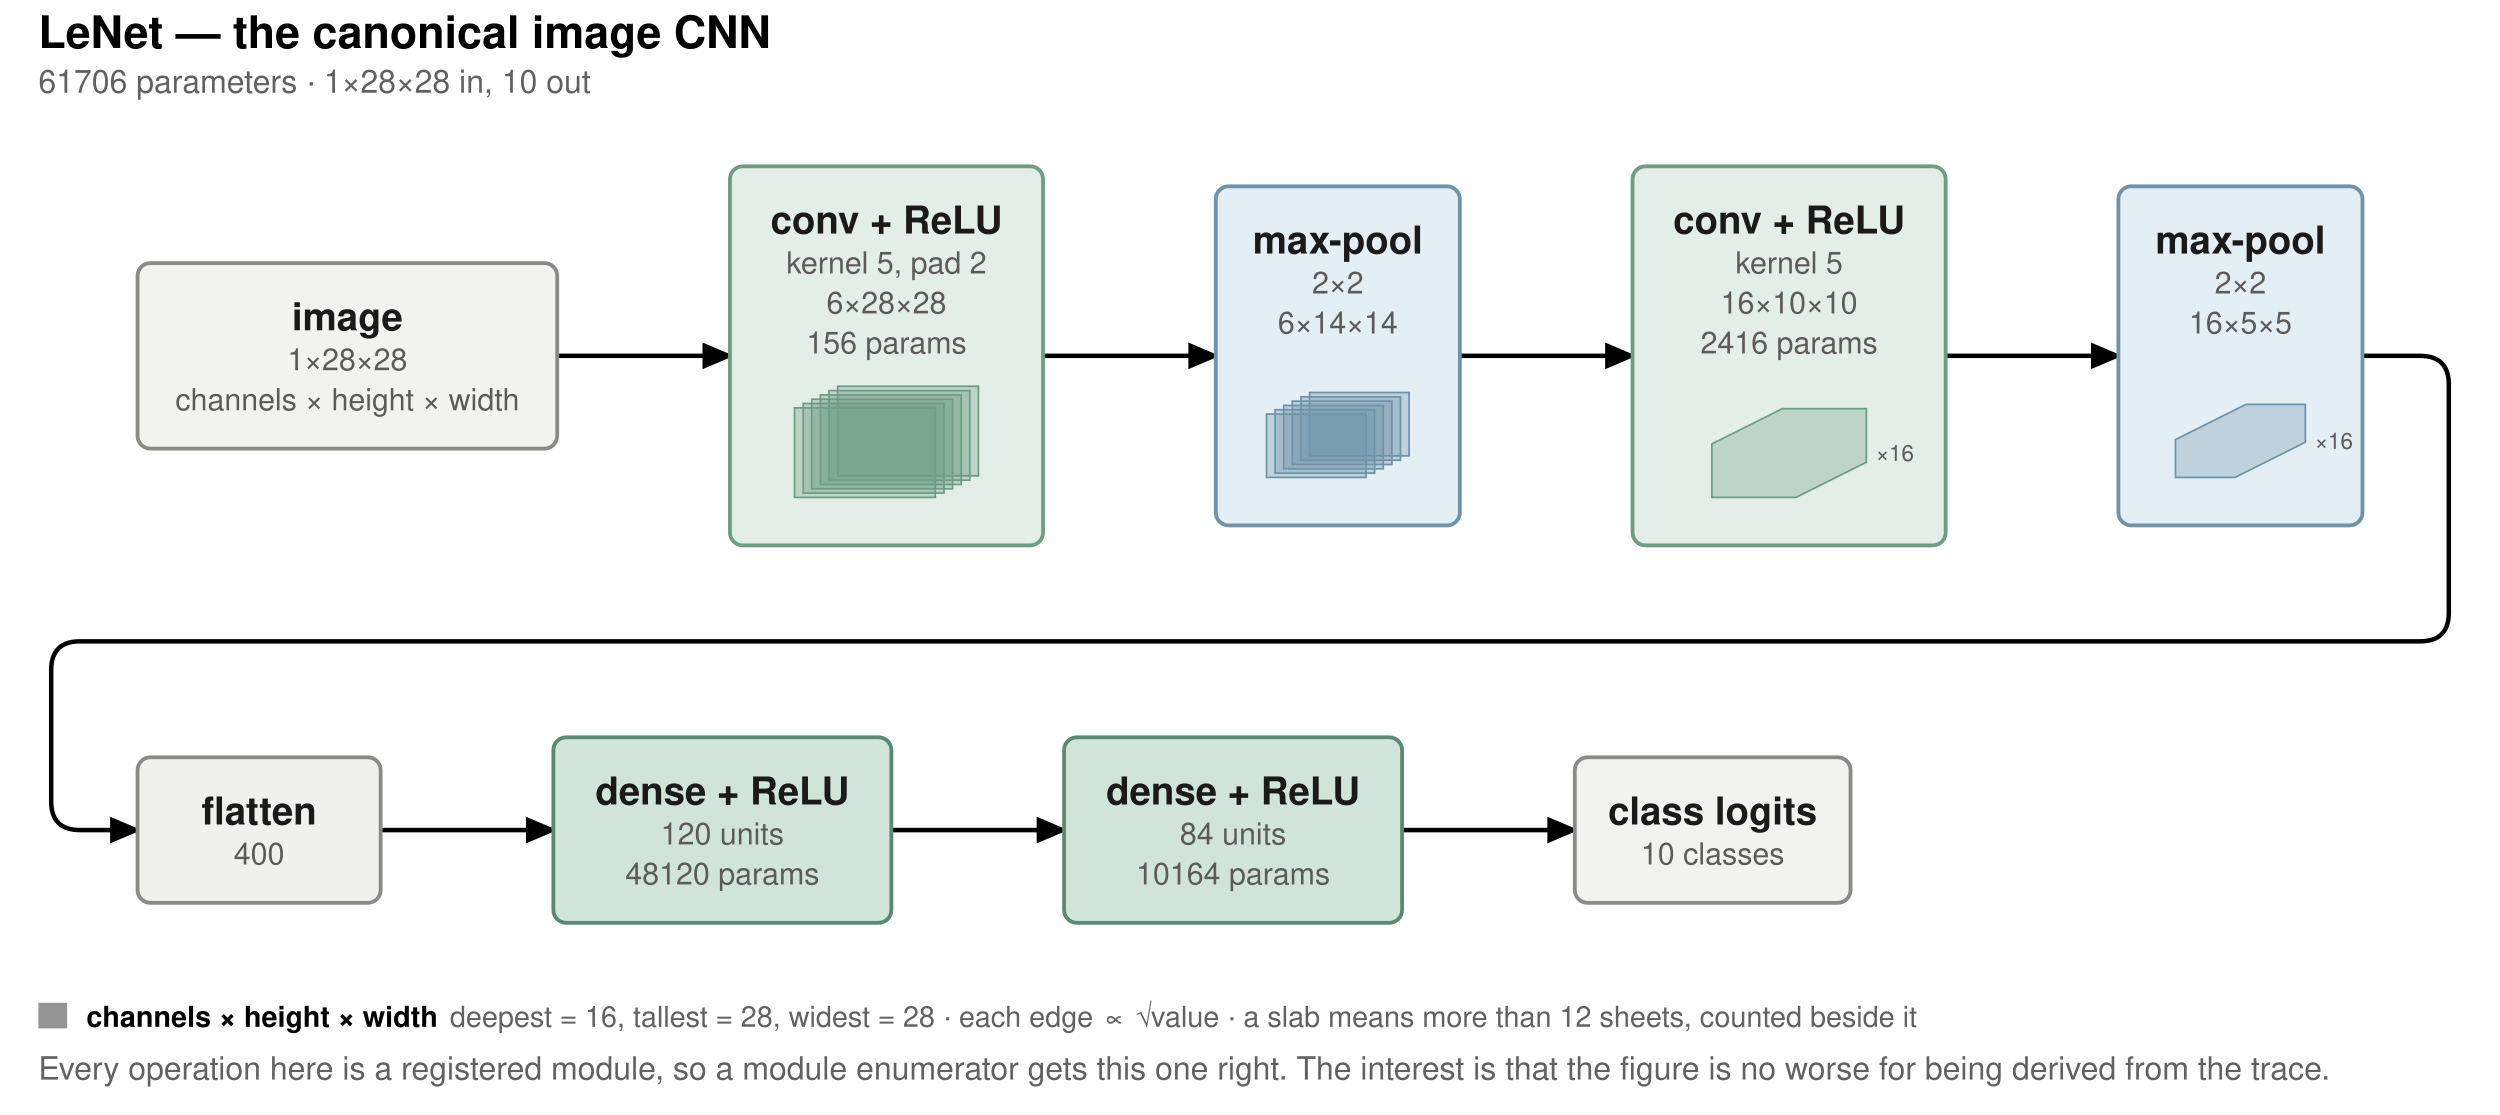
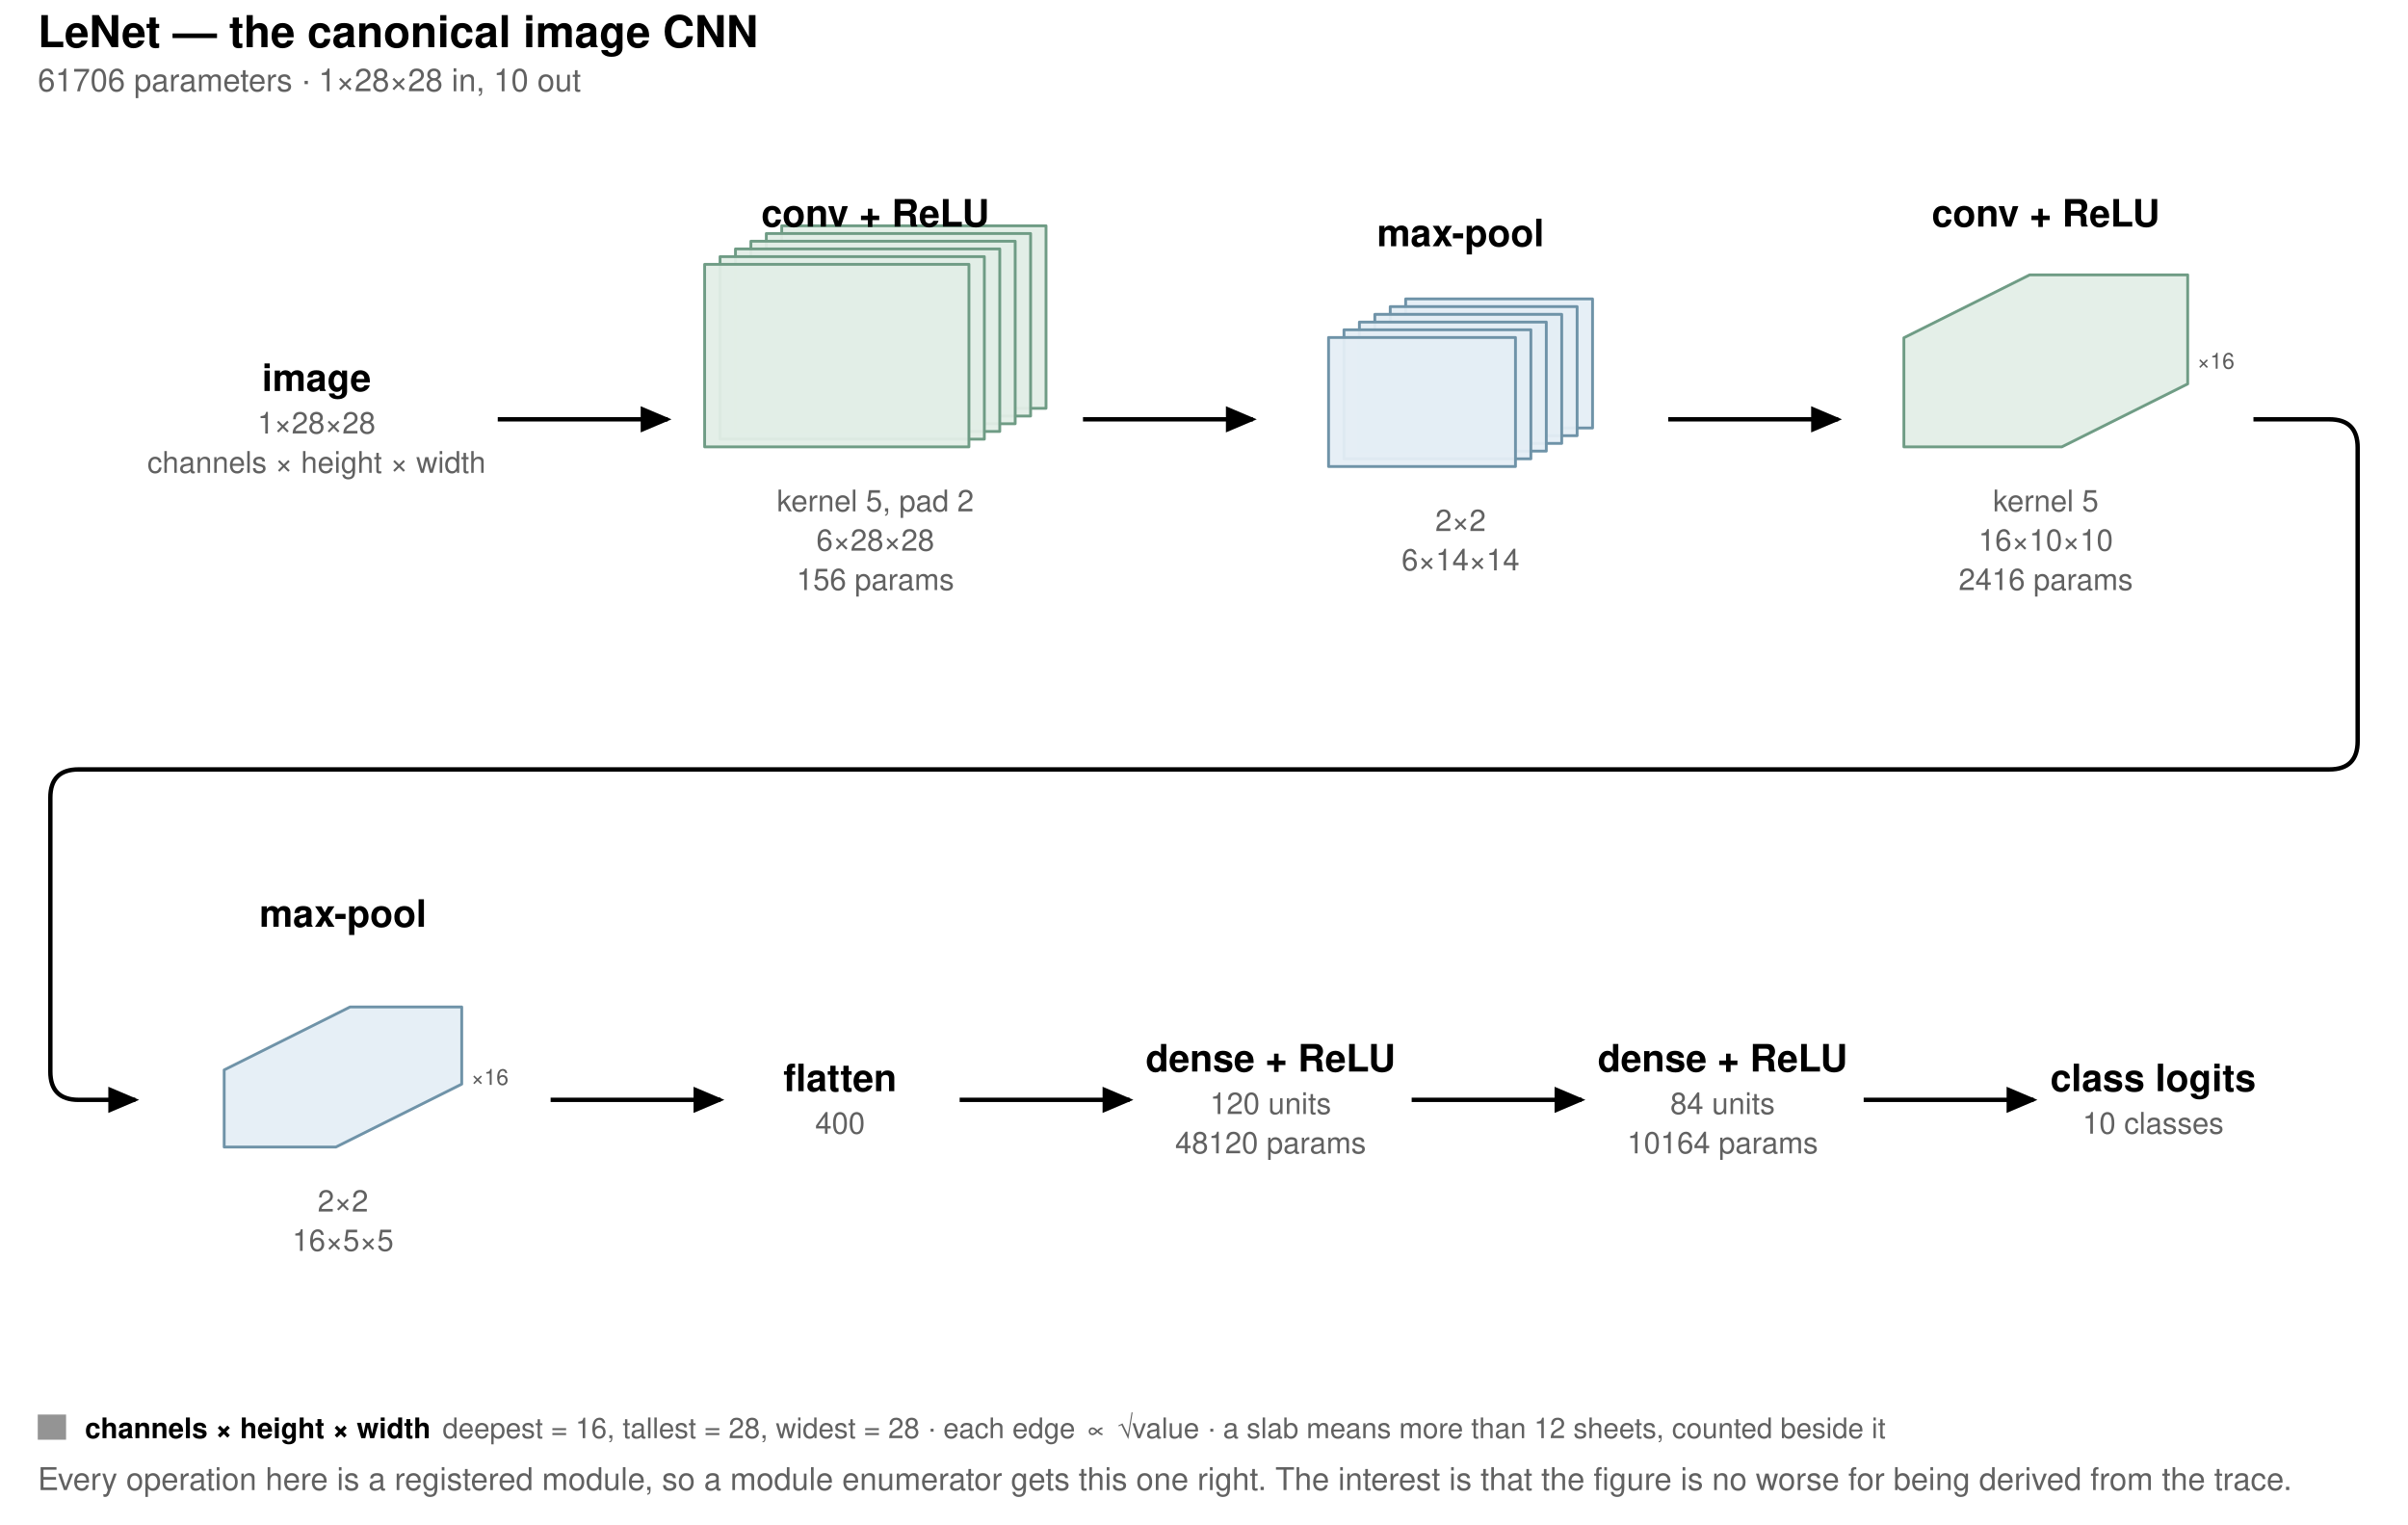
- <svg xmlns="http://www.w3.org/2000/svg" class="draughtsman" role="img" aria-label="LeNet — the canonical image CNN" viewBox="0 0 781.56 348.5" width="781.56" height="348.5">
+ <svg xmlns="http://www.w3.org/2000/svg" class="draughtsman" role="img" aria-label="LeNet — the canonical image CNN" viewBox="0 0 765.32 484.5" width="765.32" height="484.5">
  <defs>
    <marker id="ds-arrow" viewBox="0 0 8 8" refX="7" refY="4" markerWidth="7" markerHeight="7" orient="auto-start-reverse">
      <path d="M0 0.6 L8 4 L0 7.4 Z" style="fill:currentColor" />
    </marker>
  </defs>
  <text class="ds-title" x="12" y="15" style="font-family:Helvetica Neue, Helvetica, Arial, sans-serif;font-size:14px;font-weight:600;fill:currentColor">LeNet — the canonical image CNN</text>
  <text class="ds-subtitle" x="12" y="29" style="font-family:Helvetica Neue, Helvetica, Arial, sans-serif;font-size:10px;fill:currentColor;opacity:0.62">61706 parameters · 1×28×28 in, 10 out</text>
  <g class="ds-body" transform="translate(0 36)">
-     <path class="ds-edge ds-edge-solid" data-from="image" data-to="conv1" d="M174.2 75.25 C201.2 75.25 201.2 75.25 228.2 75.25" style="fill:none;stroke:currentColor;stroke-width:1.4" marker-end="url(#ds-arrow)" />
-     <path class="ds-edge ds-edge-solid" data-from="conv1" data-to="pool1" d="M326.08 75.25 C353.08 75.25 353.08 75.25 380.08 75.25" style="fill:none;stroke:currentColor;stroke-width:1.4" marker-end="url(#ds-arrow)" />
-     <path class="ds-edge ds-edge-solid" data-from="pool1" data-to="conv2" d="M456.38 75.25 C483.38 75.25 483.38 75.25 510.38 75.25" style="fill:none;stroke:currentColor;stroke-width:1.4" marker-end="url(#ds-arrow)" />
-     <path class="ds-edge ds-edge-solid" data-from="conv2" data-to="pool2" d="M608.26 75.25 C635.26 75.25 635.26 75.25 662.26 75.25" style="fill:none;stroke:currentColor;stroke-width:1.4" marker-end="url(#ds-arrow)" />
-     <path class="ds-edge ds-edge-solid" data-from="pool2" data-to="flatten" d="M738.56 75.25 L756.56 75.25 Q765.56 75.25 765.56 84.25 L765.56 155.5 Q765.56 164.5 756.56 164.5 L25 164.5 Q16 164.5 16 173.5 L16 214.5 Q16 223.5 25 223.5 L43 223.5" style="fill:none;stroke:currentColor;stroke-width:1.4" marker-end="url(#ds-arrow)" />
-     <path class="ds-edge ds-edge-solid" data-from="flatten" data-to="fc1" d="M119 223.5 C146 223.5 146 223.5 173 223.5" style="fill:none;stroke:currentColor;stroke-width:1.4" marker-end="url(#ds-arrow)" />
-     <path class="ds-edge ds-edge-solid" data-from="fc1" data-to="fc2" d="M278.66 223.5 C305.66 223.5 305.66 223.5 332.66 223.5" style="fill:none;stroke:currentColor;stroke-width:1.4" marker-end="url(#ds-arrow)" />
-     <path class="ds-edge ds-edge-solid" data-from="fc2" data-to="logits" d="M438.32 223.5 C465.32 223.5 465.32 223.5 492.32 223.5" style="fill:none;stroke:currentColor;stroke-width:1.4" marker-end="url(#ds-arrow)" />
-     <g class="ds-stage ds-kind-input" data-stage="image">
-       <rect x="43" y="46.25" width="131.2" height="58" rx="4" style="fill:#f2f2f0;stroke:#8a8a86;stroke-width:1.2" />
-       <text x="108.6" y="67.25" text-anchor="middle" style="font-family:Helvetica Neue, Helvetica, Arial, sans-serif;font-size:12.0px;font-weight:600;fill:#1a1a1a">image</text>
-       <text x="108.6" y="79.75" text-anchor="middle" style="font-family:Helvetica Neue, Helvetica, Arial, sans-serif;font-size:9.5px;fill:#5b5b5b">1×28×28</text>
-       <text x="108.6" y="92.25" text-anchor="middle" style="font-family:Helvetica Neue, Helvetica, Arial, sans-serif;font-size:9.5px;fill:#5b5b5b">channels × height × width</text>
+     <path class="ds-edge ds-edge-solid" data-from="image" data-to="conv1" d="M158.2 97.25 C185.2 97.25 185.2 97.25 212.2 97.25" style="fill:none;stroke:currentColor;stroke-width:1.4" marker-end="url(#ds-arrow)" />
+     <path class="ds-edge ds-edge-solid" data-from="conv1" data-to="pool1" d="M344.2 97.25 C371.2 97.25 371.2 97.25 398.2 97.25" style="fill:none;stroke:currentColor;stroke-width:1.4" marker-end="url(#ds-arrow)" />
+     <path class="ds-edge ds-edge-solid" data-from="pool1" data-to="conv2" d="M530.2 97.25 C557.2 97.25 557.2 97.25 584.2 97.25" style="fill:none;stroke:currentColor;stroke-width:1.4" marker-end="url(#ds-arrow)" />
+     <path class="ds-edge ds-edge-solid" data-from="conv2" data-to="pool2" d="M716.2 97.25 L740.32 97.25 Q749.32 97.25 749.32 106.25 L749.32 199.5 Q749.32 208.5 740.32 208.5 L25 208.5 Q16 208.5 16 217.5 L16 304.5 Q16 313.5 25 313.5 L43 313.5" style="fill:none;stroke:currentColor;stroke-width:1.4" marker-end="url(#ds-arrow)" />
+     <path class="ds-edge ds-edge-solid" data-from="pool2" data-to="flatten" d="M175 313.5 C202 313.5 202 313.5 229 313.5" style="fill:none;stroke:currentColor;stroke-width:1.4" marker-end="url(#ds-arrow)" />
+     <path class="ds-edge ds-edge-solid" data-from="flatten" data-to="fc1" d="M305 313.5 C332 313.5 332 313.5 359 313.5" style="fill:none;stroke:currentColor;stroke-width:1.4" marker-end="url(#ds-arrow)" />
+     <path class="ds-edge ds-edge-solid" data-from="fc1" data-to="fc2" d="M448.66 313.5 C475.66 313.5 475.66 313.5 502.66 313.5" style="fill:none;stroke:currentColor;stroke-width:1.4" marker-end="url(#ds-arrow)" />
+     <path class="ds-edge ds-edge-solid" data-from="fc2" data-to="logits" d="M592.32 313.5 C619.32 313.5 619.32 313.5 646.32 313.5" style="fill:none;stroke:currentColor;stroke-width:1.4" marker-end="url(#ds-arrow)" />
+     <g class="ds-stage ds-bare ds-kind-input" data-stage="image" data-box="43 68.25 115.2 58">
+       <text x="100.6" y="88.25" text-anchor="middle" style="font-family:Helvetica Neue, Helvetica, Arial, sans-serif;font-size:12.0px;font-weight:600;fill:currentColor">image</text>
+       <text x="100.6" y="101.75" text-anchor="middle" style="font-family:Helvetica Neue, Helvetica, Arial, sans-serif;font-size:9.5px;fill:currentColor;opacity:0.62">1×28×28</text>
+       <text x="100.6" y="114.25" text-anchor="middle" style="font-family:Helvetica Neue, Helvetica, Arial, sans-serif;font-size:9.5px;fill:currentColor;opacity:0.62">channels × height × width</text>
    </g>
-     <g class="ds-stage ds-kind-conv" data-stage="conv1">
-       <rect x="228.2" y="16" width="97.88" height="118.5" rx="4" style="fill:#e2eee7;stroke:#6f9c85;stroke-width:1.2" />
-       <text x="277.14" y="37" text-anchor="middle" style="font-family:Helvetica Neue, Helvetica, Arial, sans-serif;font-size:12.0px;font-weight:600;fill:#1a1a1a">conv + ReLU</text>
-       <text x="277.14" y="49.5" text-anchor="middle" style="font-family:Helvetica Neue, Helvetica, Arial, sans-serif;font-size:9.5px;fill:#5b5b5b">kernel 5, pad 2</text>
-       <text x="277.14" y="62" text-anchor="middle" style="font-family:Helvetica Neue, Helvetica, Arial, sans-serif;font-size:9.5px;fill:#5b5b5b">6×28×28</text>
-       <text x="277.14" y="74.5" text-anchor="middle" style="font-family:Helvetica Neue, Helvetica, Arial, sans-serif;font-size:9.5px;fill:#5b5b5b">156 params</text>
-       <rect class="ds-sheet" x="261.87" y="84.76" width="44" height="28" style="fill:#6f9c85;fill-opacity:0.32;stroke:#6f9c85;stroke-width:0.55" />
-       <rect class="ds-sheet" x="259.18" y="86.11" width="44" height="28" style="fill:#6f9c85;fill-opacity:0.32;stroke:#6f9c85;stroke-width:0.55" />
-       <rect class="ds-sheet" x="256.48" y="87.46" width="44" height="28" style="fill:#6f9c85;fill-opacity:0.32;stroke:#6f9c85;stroke-width:0.55" />
-       <rect class="ds-sheet" x="253.79" y="88.81" width="44" height="28" style="fill:#6f9c85;fill-opacity:0.32;stroke:#6f9c85;stroke-width:0.55" />
-       <rect class="ds-sheet" x="251.1" y="90.15" width="44" height="28" style="fill:#6f9c85;fill-opacity:0.32;stroke:#6f9c85;stroke-width:0.55" />
-       <rect class="ds-sheet" x="248.4" y="91.5" width="44" height="28" style="fill:#6f9c85;fill-opacity:0.32;stroke:#6f9c85;stroke-width:0.55" />
+     <g class="ds-stage ds-bare ds-kind-conv" data-stage="conv1" data-box="212.2 16 132 162.5">
+       <rect class="ds-sheet" x="248.45" y="35.75" width="84" height="58" style="fill:#e2eee7;fill-opacity:0.94;stroke:#6f9c85;stroke-width:0.9;stroke-linejoin:round" />
+       <rect class="ds-sheet" x="243.55" y="38.2" width="84" height="58" style="fill:#e2eee7;fill-opacity:0.94;stroke:#6f9c85;stroke-width:0.9;stroke-linejoin:round" />
+       <rect class="ds-sheet" x="238.65" y="40.65" width="84" height="58" style="fill:#e2eee7;fill-opacity:0.94;stroke:#6f9c85;stroke-width:0.9;stroke-linejoin:round" />
+       <rect class="ds-sheet" x="233.75" y="43.1" width="84" height="58" style="fill:#e2eee7;fill-opacity:0.94;stroke:#6f9c85;stroke-width:0.9;stroke-linejoin:round" />
+       <rect class="ds-sheet" x="228.85" y="45.55" width="84" height="58" style="fill:#e2eee7;fill-opacity:0.94;stroke:#6f9c85;stroke-width:0.9;stroke-linejoin:round" />
+       <rect class="ds-sheet" x="223.95" y="48" width="84" height="58" style="fill:#e2eee7;fill-opacity:0.94;stroke:#6f9c85;stroke-width:0.9;stroke-linejoin:round" />
+       <text x="278.2" y="36" text-anchor="middle" style="font-family:Helvetica Neue, Helvetica, Arial, sans-serif;font-size:12.0px;font-weight:600;fill:currentColor">conv + ReLU</text>
+       <text x="278.2" y="126.5" text-anchor="middle" style="font-family:Helvetica Neue, Helvetica, Arial, sans-serif;font-size:9.5px;fill:currentColor;opacity:0.62">kernel 5, pad 2</text>
+       <text x="278.2" y="139" text-anchor="middle" style="font-family:Helvetica Neue, Helvetica, Arial, sans-serif;font-size:9.5px;fill:currentColor;opacity:0.62">6×28×28</text>
+       <text x="278.2" y="151.5" text-anchor="middle" style="font-family:Helvetica Neue, Helvetica, Arial, sans-serif;font-size:9.5px;fill:currentColor;opacity:0.62">156 params</text>
    </g>
-     <g class="ds-stage ds-kind-pool" data-stage="pool1">
-       <rect x="380.08" y="22.25" width="76.31" height="106" rx="4" style="fill:#e4eef5;stroke:#6f93a8;stroke-width:1.2" />
-       <text x="418.23" y="43.25" text-anchor="middle" style="font-family:Helvetica Neue, Helvetica, Arial, sans-serif;font-size:12.0px;font-weight:600;fill:#1a1a1a">max-pool</text>
-       <text x="418.23" y="55.75" text-anchor="middle" style="font-family:Helvetica Neue, Helvetica, Arial, sans-serif;font-size:9.5px;fill:#5b5b5b">2×2</text>
-       <text x="418.23" y="68.25" text-anchor="middle" style="font-family:Helvetica Neue, Helvetica, Arial, sans-serif;font-size:9.5px;fill:#5b5b5b">6×14×14</text>
-       <rect class="ds-sheet" x="409.41" y="86.71" width="31.11" height="19.8" style="fill:#6f93a8;fill-opacity:0.32;stroke:#6f93a8;stroke-width:0.55" />
-       <rect class="ds-sheet" x="406.71" y="88.06" width="31.11" height="19.8" style="fill:#6f93a8;fill-opacity:0.32;stroke:#6f93a8;stroke-width:0.55" />
-       <rect class="ds-sheet" x="404.02" y="89.41" width="31.11" height="19.8" style="fill:#6f93a8;fill-opacity:0.32;stroke:#6f93a8;stroke-width:0.55" />
-       <rect class="ds-sheet" x="401.32" y="90.76" width="31.11" height="19.8" style="fill:#6f93a8;fill-opacity:0.32;stroke:#6f93a8;stroke-width:0.55" />
-       <rect class="ds-sheet" x="398.63" y="92.1" width="31.11" height="19.8" style="fill:#6f93a8;fill-opacity:0.32;stroke:#6f93a8;stroke-width:0.55" />
-       <rect class="ds-sheet" x="395.94" y="93.45" width="31.11" height="19.8" style="fill:#6f93a8;fill-opacity:0.32;stroke:#6f93a8;stroke-width:0.55" />
+     <g class="ds-stage ds-bare ds-kind-pool" data-stage="pool1" data-box="398.2 22.25 132 150">
+       <rect class="ds-sheet" x="446.75" y="58.99" width="59.4" height="41.01" style="fill:#e4eef5;fill-opacity:0.94;stroke:#6f93a8;stroke-width:0.9;stroke-linejoin:round" />
+       <rect class="ds-sheet" x="441.85" y="61.44" width="59.4" height="41.01" style="fill:#e4eef5;fill-opacity:0.94;stroke:#6f93a8;stroke-width:0.9;stroke-linejoin:round" />
+       <rect class="ds-sheet" x="436.95" y="63.89" width="59.4" height="41.01" style="fill:#e4eef5;fill-opacity:0.94;stroke:#6f93a8;stroke-width:0.9;stroke-linejoin:round" />
+       <rect class="ds-sheet" x="432.05" y="66.34" width="59.4" height="41.01" style="fill:#e4eef5;fill-opacity:0.94;stroke:#6f93a8;stroke-width:0.9;stroke-linejoin:round" />
+       <rect class="ds-sheet" x="427.15" y="68.79" width="59.4" height="41.01" style="fill:#e4eef5;fill-opacity:0.94;stroke:#6f93a8;stroke-width:0.9;stroke-linejoin:round" />
+       <rect class="ds-sheet" x="422.25" y="71.24" width="59.4" height="41.01" style="fill:#e4eef5;fill-opacity:0.94;stroke:#6f93a8;stroke-width:0.9;stroke-linejoin:round" />
+       <text x="464.2" y="42.25" text-anchor="middle" style="font-family:Helvetica Neue, Helvetica, Arial, sans-serif;font-size:12.0px;font-weight:600;fill:currentColor">max-pool</text>
+       <text x="464.2" y="132.75" text-anchor="middle" style="font-family:Helvetica Neue, Helvetica, Arial, sans-serif;font-size:9.5px;fill:currentColor;opacity:0.62">2×2</text>
+       <text x="464.2" y="145.25" text-anchor="middle" style="font-family:Helvetica Neue, Helvetica, Arial, sans-serif;font-size:9.5px;fill:currentColor;opacity:0.62">6×14×14</text>
    </g>
-     <g class="ds-stage ds-kind-conv" data-stage="conv2">
-       <rect x="510.38" y="16" width="97.88" height="118.5" rx="4" style="fill:#e2eee7;stroke:#6f9c85;stroke-width:1.2" />
-       <text x="559.32" y="37" text-anchor="middle" style="font-family:Helvetica Neue, Helvetica, Arial, sans-serif;font-size:12.0px;font-weight:600;fill:#1a1a1a">conv + ReLU</text>
-       <text x="559.32" y="49.5" text-anchor="middle" style="font-family:Helvetica Neue, Helvetica, Arial, sans-serif;font-size:9.5px;fill:#5b5b5b">kernel 5</text>
-       <text x="559.32" y="62" text-anchor="middle" style="font-family:Helvetica Neue, Helvetica, Arial, sans-serif;font-size:9.5px;fill:#5b5b5b">16×10×10</text>
-       <text x="559.32" y="74.5" text-anchor="middle" style="font-family:Helvetica Neue, Helvetica, Arial, sans-serif;font-size:9.5px;fill:#5b5b5b">2416 params</text>
-       <polygon class="ds-sheet" points="535.17,102.77 557.17,91.77 583.47,91.77 583.47,108.5 561.47,119.5 535.17,119.5" style="fill:#6f9c85;fill-opacity:0.32;stroke:#6f9c85;stroke-width:0.55" />
-       <text x="586.47" y="108.13" style="font-family:Helvetica Neue, Helvetica, Arial, sans-serif;font-size:7.0px;fill:#5b5b5b">×16</text>
+     <g class="ds-stage ds-bare ds-kind-conv" data-stage="conv2" data-box="584.2 16 132 162.5">
+       <polygon class="ds-sheet" points="605.1,71.34 645.1,51.34 695.3,51.34 695.3,86 655.3,106 605.1,106" style="fill:#e2eee7;fill-opacity:0.94;stroke:#6f9c85;stroke-width:0.9;stroke-linejoin:round" />
+       <text x="698.3" y="81.17" style="font-family:Helvetica Neue, Helvetica, Arial, sans-serif;font-size:7.0px;fill:#5b5b5b">×16</text>
+       <text x="650.2" y="36" text-anchor="middle" style="font-family:Helvetica Neue, Helvetica, Arial, sans-serif;font-size:12.0px;font-weight:600;fill:currentColor">conv + ReLU</text>
+       <text x="650.2" y="126.5" text-anchor="middle" style="font-family:Helvetica Neue, Helvetica, Arial, sans-serif;font-size:9.5px;fill:currentColor;opacity:0.62">kernel 5</text>
+       <text x="650.2" y="139" text-anchor="middle" style="font-family:Helvetica Neue, Helvetica, Arial, sans-serif;font-size:9.5px;fill:currentColor;opacity:0.62">16×10×10</text>
+       <text x="650.2" y="151.5" text-anchor="middle" style="font-family:Helvetica Neue, Helvetica, Arial, sans-serif;font-size:9.5px;fill:currentColor;opacity:0.62">2416 params</text>
    </g>
-     <g class="ds-stage ds-kind-pool" data-stage="pool2">
-       <rect x="662.26" y="22.25" width="76.31" height="106" rx="4" style="fill:#e4eef5;stroke:#6f93a8;stroke-width:1.2" />
-       <text x="700.41" y="43.25" text-anchor="middle" style="font-family:Helvetica Neue, Helvetica, Arial, sans-serif;font-size:12.0px;font-weight:600;fill:#1a1a1a">max-pool</text>
-       <text x="700.41" y="55.75" text-anchor="middle" style="font-family:Helvetica Neue, Helvetica, Arial, sans-serif;font-size:9.5px;fill:#5b5b5b">2×2</text>
-       <text x="700.41" y="68.25" text-anchor="middle" style="font-family:Helvetica Neue, Helvetica, Arial, sans-serif;font-size:9.5px;fill:#5b5b5b">16×5×5</text>
-       <polygon class="ds-sheet" points="680.11,101.42 702.11,90.42 720.71,90.42 720.71,102.25 698.71,113.25 680.11,113.25" style="fill:#6f93a8;fill-opacity:0.32;stroke:#6f93a8;stroke-width:0.55" />
-       <text x="723.71" y="104.33" style="font-family:Helvetica Neue, Helvetica, Arial, sans-serif;font-size:7.0px;fill:#5b5b5b">×16</text>
+     <g class="ds-stage ds-bare ds-kind-pool" data-stage="pool2" data-box="43 238.5 132 150">
+       <polygon class="ds-sheet" points="71.25,303.99 111.25,283.99 146.75,283.99 146.75,308.5 106.75,328.5 71.25,328.5" style="fill:#e4eef5;fill-opacity:0.94;stroke:#6f93a8;stroke-width:0.9;stroke-linejoin:round" />
+       <text x="149.75" y="308.75" style="font-family:Helvetica Neue, Helvetica, Arial, sans-serif;font-size:7.0px;fill:#5b5b5b">×16</text>
+       <text x="109" y="258.5" text-anchor="middle" style="font-family:Helvetica Neue, Helvetica, Arial, sans-serif;font-size:12.0px;font-weight:600;fill:currentColor">max-pool</text>
+       <text x="109" y="349" text-anchor="middle" style="font-family:Helvetica Neue, Helvetica, Arial, sans-serif;font-size:9.5px;fill:currentColor;opacity:0.62">2×2</text>
+       <text x="109" y="361.5" text-anchor="middle" style="font-family:Helvetica Neue, Helvetica, Arial, sans-serif;font-size:9.5px;fill:currentColor;opacity:0.62">16×5×5</text>
    </g>
-     <g class="ds-stage ds-kind-op" data-stage="flatten">
-       <rect x="43" y="200.75" width="76" height="45.5" rx="4" style="fill:#f0f0ef;stroke:#8a8a86;stroke-width:1.2" />
-       <text x="81" y="221.75" text-anchor="middle" style="font-family:Helvetica Neue, Helvetica, Arial, sans-serif;font-size:12.0px;font-weight:600;fill:#1a1a1a">flatten</text>
-       <text x="81" y="234.25" text-anchor="middle" style="font-family:Helvetica Neue, Helvetica, Arial, sans-serif;font-size:9.5px;fill:#5b5b5b">400</text>
+     <g class="ds-stage ds-bare ds-kind-op" data-stage="flatten" data-box="229 290.75 76 45.5">
+       <text x="267" y="310.75" text-anchor="middle" style="font-family:Helvetica Neue, Helvetica, Arial, sans-serif;font-size:12.0px;font-weight:600;fill:currentColor">flatten</text>
+       <text x="267" y="324.25" text-anchor="middle" style="font-family:Helvetica Neue, Helvetica, Arial, sans-serif;font-size:9.5px;fill:currentColor;opacity:0.62">400</text>
    </g>
-     <g class="ds-stage ds-kind-stack" data-stage="fc1">
-       <rect x="173" y="194.5" width="105.66" height="58" rx="4" style="fill:#d1e4d9;stroke:#5a8a71;stroke-width:1.2" />
-       <text x="225.83" y="215.5" text-anchor="middle" style="font-family:Helvetica Neue, Helvetica, Arial, sans-serif;font-size:12.0px;font-weight:600;fill:#1a1a1a">dense + ReLU</text>
-       <text x="225.83" y="228" text-anchor="middle" style="font-family:Helvetica Neue, Helvetica, Arial, sans-serif;font-size:9.5px;fill:#5b5b5b">120 units</text>
-       <text x="225.83" y="240.5" text-anchor="middle" style="font-family:Helvetica Neue, Helvetica, Arial, sans-serif;font-size:9.5px;fill:#5b5b5b">48120 params</text>
+     <g class="ds-stage ds-bare ds-kind-stack" data-stage="fc1" data-box="359 284.5 89.66 58">
+       <text x="403.83" y="304.5" text-anchor="middle" style="font-family:Helvetica Neue, Helvetica, Arial, sans-serif;font-size:12.0px;font-weight:600;fill:currentColor">dense + ReLU</text>
+       <text x="403.83" y="318" text-anchor="middle" style="font-family:Helvetica Neue, Helvetica, Arial, sans-serif;font-size:9.5px;fill:currentColor;opacity:0.62">120 units</text>
+       <text x="403.83" y="330.5" text-anchor="middle" style="font-family:Helvetica Neue, Helvetica, Arial, sans-serif;font-size:9.5px;fill:currentColor;opacity:0.62">48120 params</text>
    </g>
-     <g class="ds-stage ds-kind-stack" data-stage="fc2">
-       <rect x="332.66" y="194.5" width="105.66" height="58" rx="4" style="fill:#d1e4d9;stroke:#5a8a71;stroke-width:1.2" />
-       <text x="385.49" y="215.5" text-anchor="middle" style="font-family:Helvetica Neue, Helvetica, Arial, sans-serif;font-size:12.0px;font-weight:600;fill:#1a1a1a">dense + ReLU</text>
-       <text x="385.49" y="228" text-anchor="middle" style="font-family:Helvetica Neue, Helvetica, Arial, sans-serif;font-size:9.5px;fill:#5b5b5b">84 units</text>
-       <text x="385.49" y="240.5" text-anchor="middle" style="font-family:Helvetica Neue, Helvetica, Arial, sans-serif;font-size:9.5px;fill:#5b5b5b">10164 params</text>
+     <g class="ds-stage ds-bare ds-kind-stack" data-stage="fc2" data-box="502.66 284.5 89.66 58">
+       <text x="547.49" y="304.5" text-anchor="middle" style="font-family:Helvetica Neue, Helvetica, Arial, sans-serif;font-size:12.0px;font-weight:600;fill:currentColor">dense + ReLU</text>
+       <text x="547.49" y="318" text-anchor="middle" style="font-family:Helvetica Neue, Helvetica, Arial, sans-serif;font-size:9.5px;fill:currentColor;opacity:0.62">84 units</text>
+       <text x="547.49" y="330.5" text-anchor="middle" style="font-family:Helvetica Neue, Helvetica, Arial, sans-serif;font-size:9.5px;fill:currentColor;opacity:0.62">10164 params</text>
    </g>
-     <g class="ds-stage ds-kind-output" data-stage="logits">
-       <rect x="492.32" y="200.75" width="86.2" height="45.5" rx="4" style="fill:#f2f2f0;stroke:#8a8a86;stroke-width:1.2" />
-       <text x="535.42" y="221.75" text-anchor="middle" style="font-family:Helvetica Neue, Helvetica, Arial, sans-serif;font-size:12.0px;font-weight:600;fill:#1a1a1a">class logits</text>
-       <text x="535.42" y="234.25" text-anchor="middle" style="font-family:Helvetica Neue, Helvetica, Arial, sans-serif;font-size:9.5px;fill:#5b5b5b">10 classes</text>
+     <g class="ds-stage ds-bare ds-kind-output" data-stage="logits" data-box="646.32 290.75 76 45.5">
+       <text x="684.32" y="310.75" text-anchor="middle" style="font-family:Helvetica Neue, Helvetica, Arial, sans-serif;font-size:12.0px;font-weight:600;fill:currentColor">class logits</text>
+       <text x="684.32" y="324.25" text-anchor="middle" style="font-family:Helvetica Neue, Helvetica, Arial, sans-serif;font-size:9.5px;fill:currentColor;opacity:0.62">10 classes</text>
    </g>
  </g>
  <g class="ds-legend">
-     <rect class="ds-legend-glyph" x="12" y="313.5" width="9" height="8" style="fill:currentColor;fill-opacity:0.42" />
-     <text class="ds-legend-label" x="27" y="321" style="font-family:Helvetica Neue, Helvetica, Arial, sans-serif;font-size:9.0px;font-weight:600;fill:currentColor">channels × height × width</text>
-     <text class="ds-legend-share" x="140.65" y="321" style="font-family:Helvetica Neue, Helvetica, Arial, sans-serif;font-size:9.0px;fill:currentColor;opacity:0.62">deepest = 16, tallest = 28, widest = 28 · each edge ∝ √value · a slab means more than 12 sheets, counted beside it</text>
+     <rect class="ds-legend-glyph" x="12" y="449.5" width="9" height="8" style="fill:currentColor;fill-opacity:0.42" />
+     <text class="ds-legend-label" x="27" y="457" style="font-family:Helvetica Neue, Helvetica, Arial, sans-serif;font-size:9.0px;font-weight:600;fill:currentColor">channels × height × width</text>
+     <text class="ds-legend-share" x="140.65" y="457" style="font-family:Helvetica Neue, Helvetica, Arial, sans-serif;font-size:9.0px;fill:currentColor;opacity:0.62">deepest = 16, tallest = 28, widest = 28 · each edge ∝ √value · a slab means more than 12 sheets, counted beside it</text>
  </g>
-   <text class="ds-caption" x="12" y="337.5" style="font-family:Helvetica Neue, Helvetica, Arial, sans-serif;font-size:10.0px;fill:currentColor;opacity:0.62">Every operation here is a registered module, so a module enumerator gets this one right. The interest is that the figure is no worse for being derived from the trace.</text>
+   <text class="ds-caption" x="12" y="473.5" style="font-family:Helvetica Neue, Helvetica, Arial, sans-serif;font-size:10.0px;fill:currentColor;opacity:0.62">Every operation here is a registered module, so a module enumerator gets this one right. The interest is that the figure is no worse for being derived from the trace.</text>
</svg>
